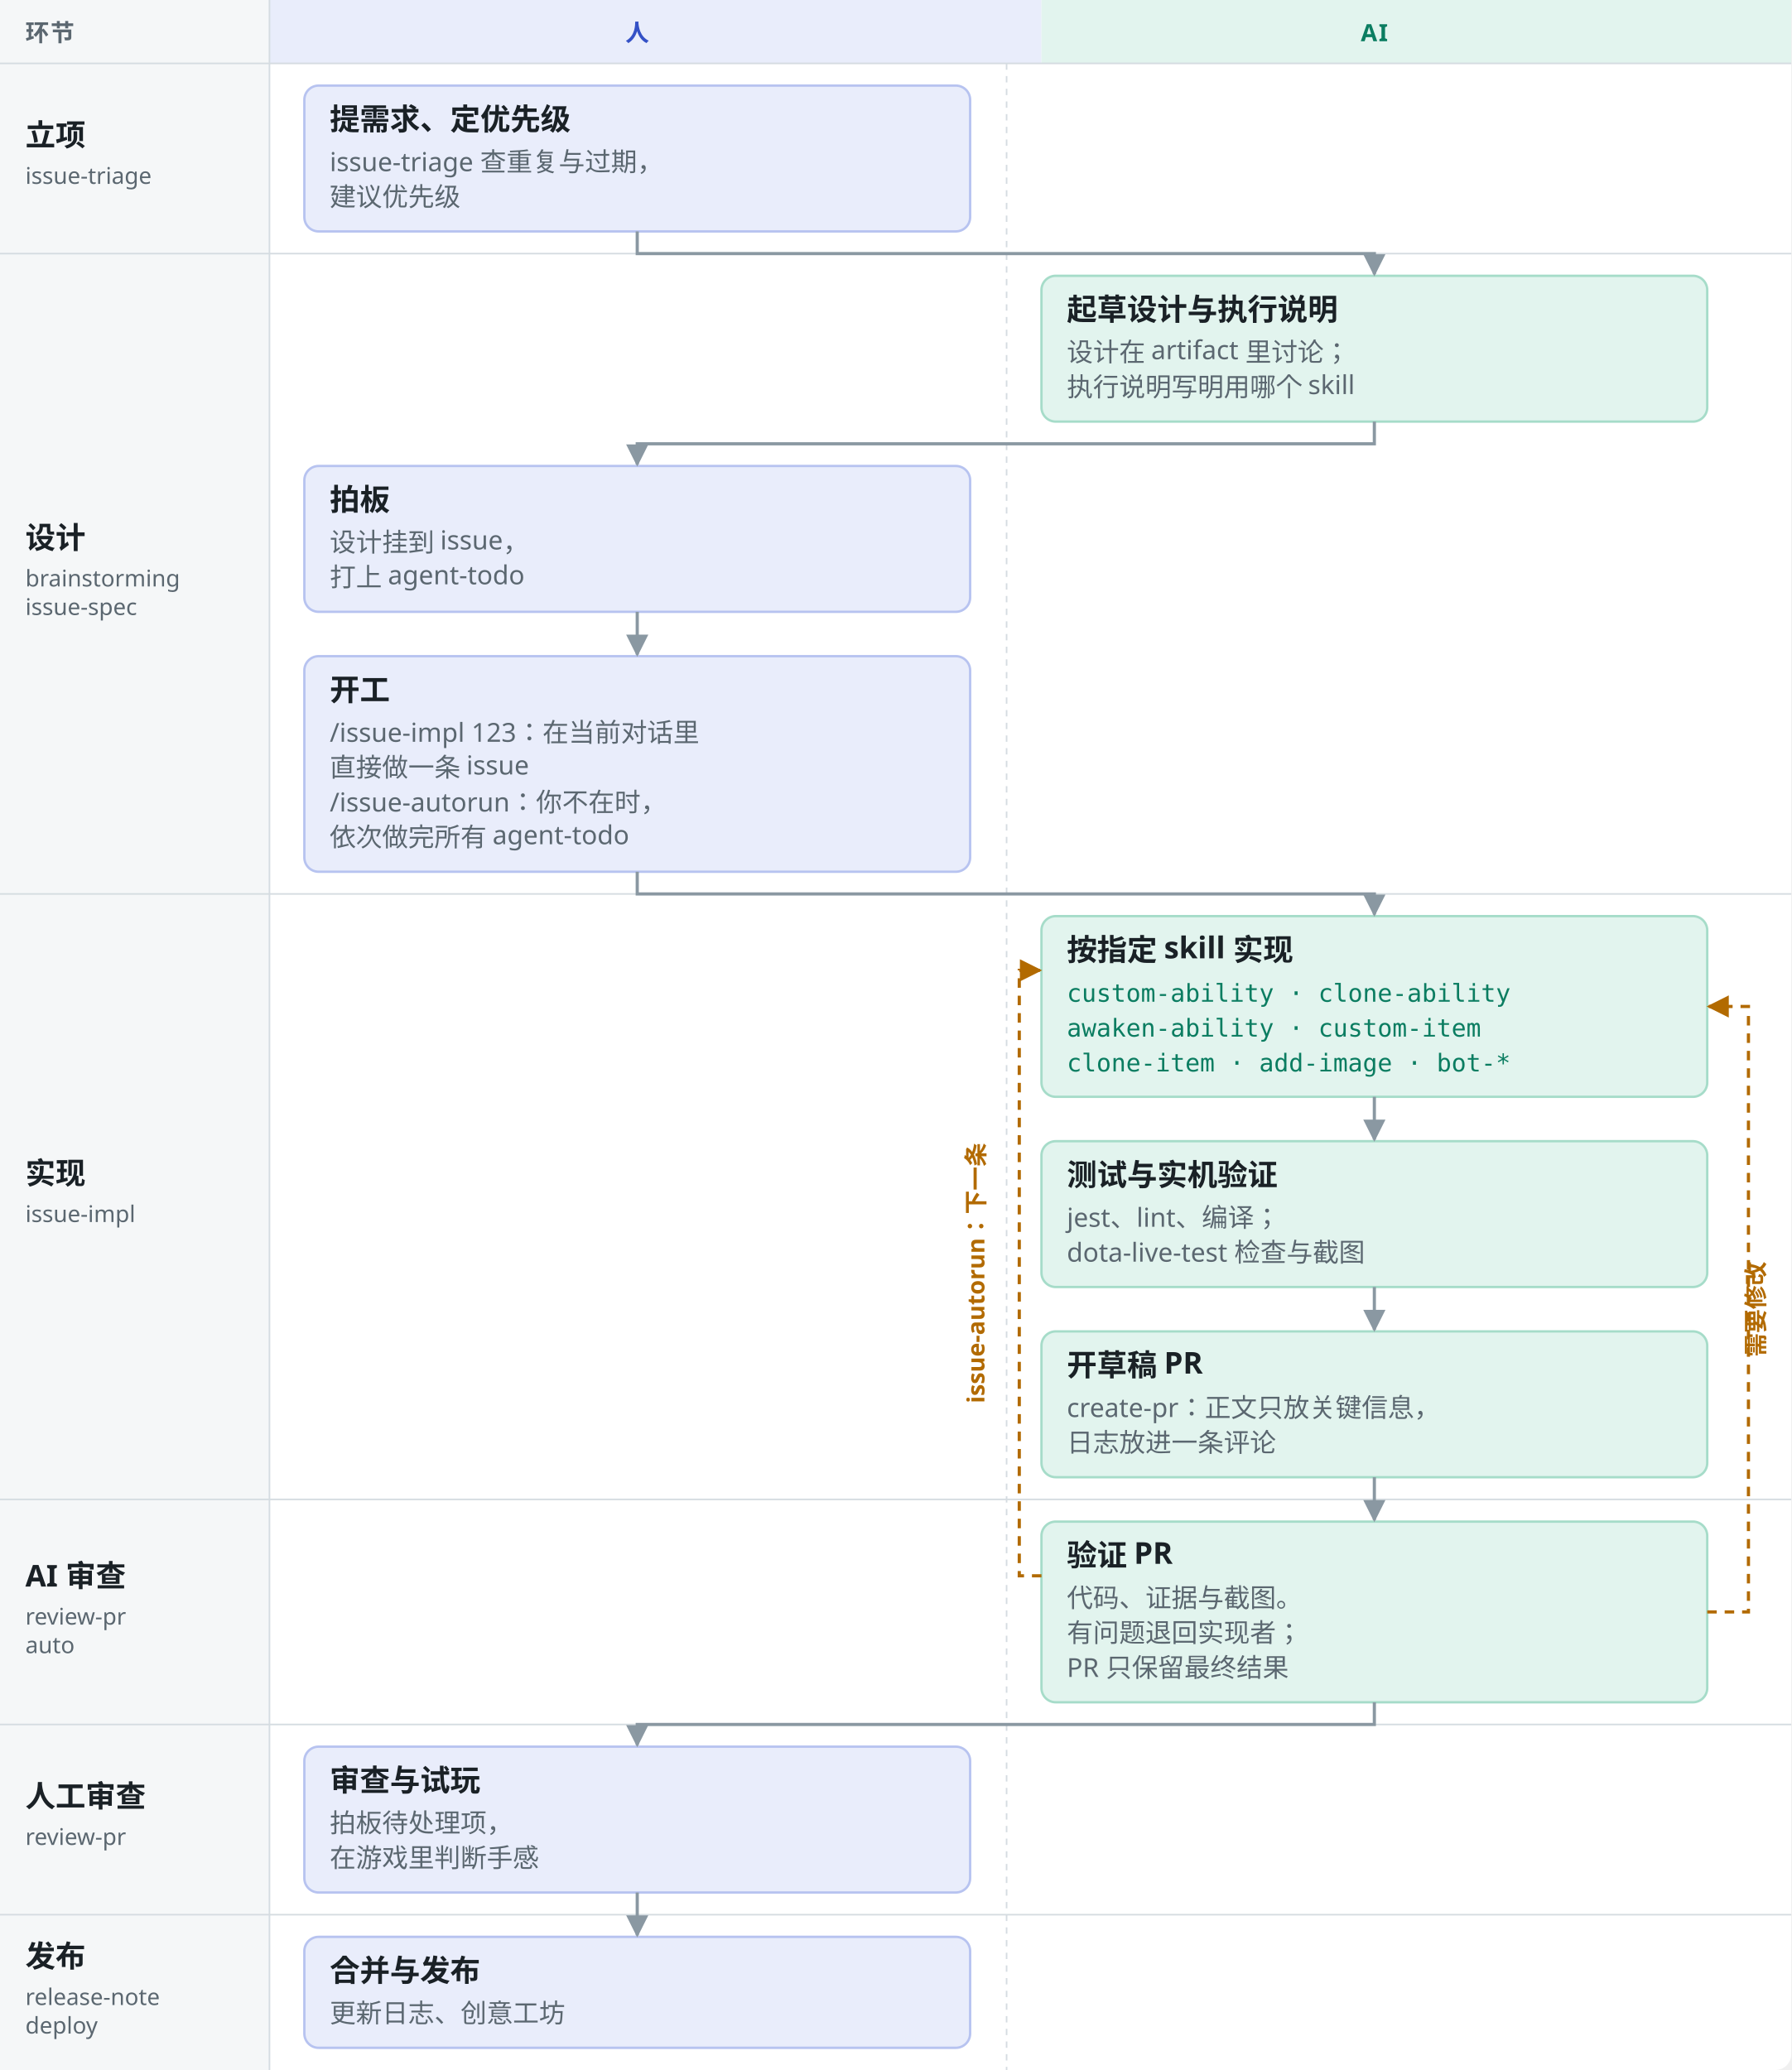
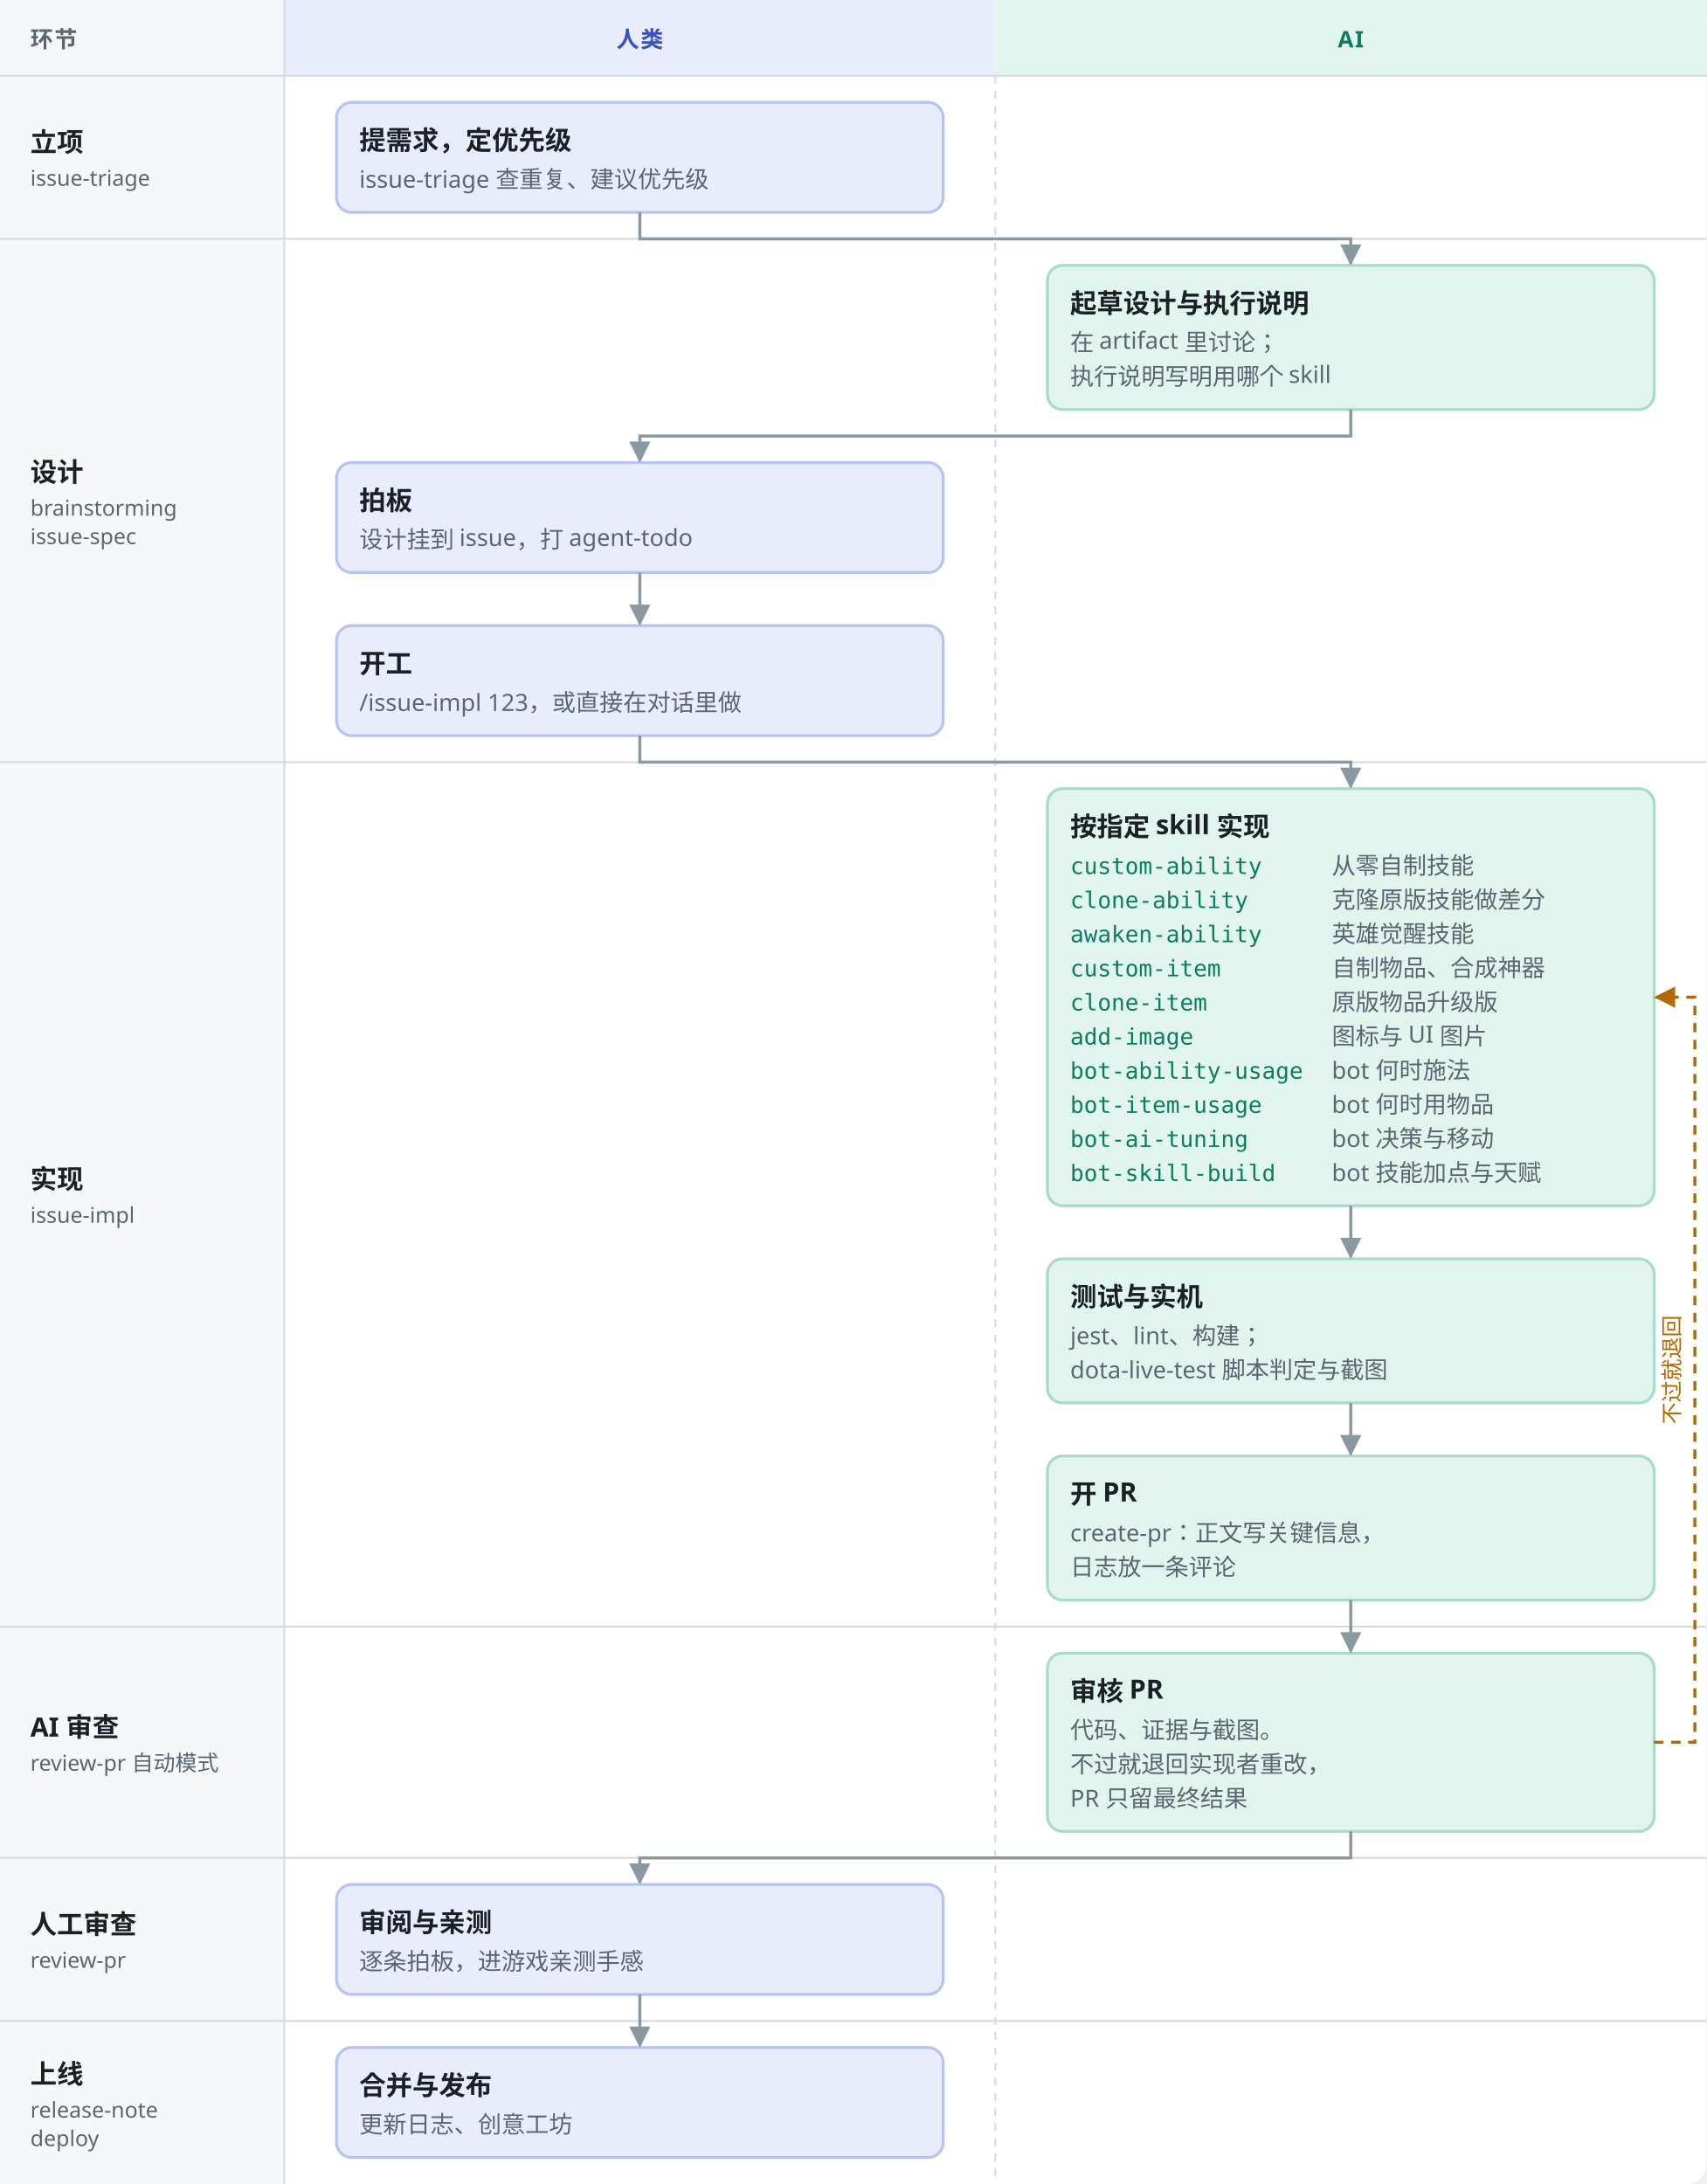
- <svg xmlns="http://www.w3.org/2000/svg" viewBox="0 0 1130 1306" width="1130" height="1306" role="img">
+ <svg xmlns="http://www.w3.org/2000/svg" viewBox="0 0 900 1152" width="900" height="1152" role="img">
  <style>
-   .bg{fill:#ffffff} .stagebg{fill:#f5f7f8}
+   .bg{fill:#ffffff} .stagebg{fill:#f5f7f8} .awaybg{fill:#eceff2}
  .hh{fill:#e9edfb} .ha{fill:#e2f4ee}
  .grid{stroke:#d5dce1;stroke-width:1} .dash{stroke:#d5dce1;stroke-dasharray:4 4}
  .nh{fill:#e9edfb;stroke:#b7c3f0;stroke-width:1.5} .na{fill:#e2f4ee;stroke:#a6dcc9;stroke-width:1.5}
-   .t{font:600 19px 'Segoe UI','PingFang SC','Microsoft YaHei',system-ui,sans-serif;fill:#1a2126}
-   .d{font:16.5px 'Segoe UI','PingFang SC','Microsoft YaHei',system-ui,sans-serif;fill:#5b6770}
-   .code{font:15.5px ui-monospace,'Cascadia Mono',Consolas,monospace;fill:#0b7d61}
-   .st{font:600 19px 'Segoe UI','PingFang SC','Microsoft YaHei',system-ui,sans-serif;fill:#1a2126}
-   .ss{font:14.5px 'Segoe UI','PingFang SC','Microsoft YaHei',system-ui,sans-serif;fill:#5b6770}
-   .hd{font:700 15px 'Segoe UI','PingFang SC','Microsoft YaHei',system-ui,sans-serif;letter-spacing:.06em}
+   .t{font:600 14px 'Segoe UI','PingFang SC','Microsoft YaHei',system-ui,sans-serif;fill:#1a2126}
+   .d{font:12.5px 'Segoe UI','PingFang SC','Microsoft YaHei',system-ui,sans-serif;fill:#5b6770}
+   .code{font:12px ui-monospace,'Cascadia Mono',Consolas,monospace;fill:#0b7d61}
+   .st{font:600 14px 'Segoe UI','PingFang SC','Microsoft YaHei',system-ui,sans-serif;fill:#1a2126}
+   .ss{font:11.5px 'Segoe UI','PingFang SC','Microsoft YaHei',system-ui,sans-serif;fill:#5b6770}
+   .hd{font:700 12px 'Segoe UI','PingFang SC','Microsoft YaHei',system-ui,sans-serif;letter-spacing:.06em}
  .hdS{fill:#5b6770} .hdH{fill:#3451c6} .hdA{fill:#0b7d61}
-   .wire{fill:none;stroke:#8a98a2;stroke-width:2} .ah{fill:#8a98a2}
-   .loop{fill:none;stroke:#b26a00;stroke-width:2;stroke-dasharray:6 5} .lh{fill:#b26a00}
-   .lt{font:600 15px 'Segoe UI','PingFang SC','Microsoft YaHei',system-ui,sans-serif;fill:#b26a00}
+   .aw{font:11px 'Segoe UI','PingFang SC','Microsoft YaHei',system-ui,sans-serif;fill:#5b6770;letter-spacing:.06em}
+   .wire{fill:none;stroke:#8a98a2;stroke-width:1.6} .ah{fill:#8a98a2}
+   .loop{fill:none;stroke:#b26a00;stroke-width:1.6;stroke-dasharray:5 4} .lh{fill:#b26a00}
+   .lt{font:11.5px 'Segoe UI','PingFang SC','Microsoft YaHei',system-ui,sans-serif;fill:#b26a00}
  @media (prefers-color-scheme: dark){
-     .bg{fill:#161d22} .stagebg{fill:#0f1418}
+     .bg{fill:#161d22} .stagebg{fill:#0f1418} .awaybg{fill:#1a2227}
    .hh{fill:#1c2445} .ha{fill:#12302a}
    .grid,.dash{stroke:#2a343b}
    .nh{fill:#1c2445;stroke:#34428a} .na{fill:#12302a;stroke:#1f5a4b}
-     .t,.st{fill:#e2e8ec} .d,.ss,.hdS{fill:#94a2ab}
+     .t,.st{fill:#e2e8ec} .d,.ss,.aw,.hdS{fill:#94a2ab}
    .code{fill:#5fd3ad} .hdH{fill:#9fb2ff} .hdA{fill:#5fd3ad}
    .wire{stroke:#6b7a84} .ah{fill:#6b7a84}
    .loop{stroke:#f0b35a} .lh,.lt{fill:#f0b35a}
  }
</style>
-   <rect class="bg" x="0" y="0" width="1130" height="1306" rx="10" />
-   <rect class="stagebg" x="0" y="0" width="170" height="1306" />
-   <rect class="hh" x="170" y="0" width="487" height="40" />
-   <rect class="ha" x="657" y="0" width="473" height="40" />
-   <text class="hd hdS" x="16" y="26">环节</text>
-   <text class="hd hdH" x="402" y="26" text-anchor="middle">人</text>
-   <text class="hd hdA" x="867" y="26" text-anchor="middle">AI</text>
-   <line class="grid" x1="0" y1="40" x2="1130" y2="40" />
-   <line class="dash" x1="635" y1="40" x2="635" y2="1306" />
-   <line class="grid" x1="170" y1="0" x2="170" y2="1306" />
-   <text class="st" x="16" y="92.0">立项</text>
-   <text class="ss" x="16" y="116.0">issue-triage</text>
-   <line class="grid" x1="0" y1="160" x2="1130" y2="160" />
-   <text class="st" x="16" y="346.0">设计</text>
-   <text class="ss" x="16" y="370.0">brainstorming</text>
-   <text class="ss" x="16" y="388.0">issue-spec</text>
-   <line class="grid" x1="0" y1="564" x2="1130" y2="564" />
-   <text class="st" x="16" y="747.0">实现</text>
-   <text class="ss" x="16" y="771.0">issue-impl</text>
-   <line class="grid" x1="0" y1="946" x2="1130" y2="946" />
-   <text class="st" x="16" y="1001.0">AI 审查</text>
-   <text class="ss" x="16" y="1025.0">review-pr</text>
-   <text class="ss" x="16" y="1043.0">auto</text>
-   <line class="grid" x1="0" y1="1088" x2="1130" y2="1088" />
-   <text class="st" x="16" y="1140.0">人工审查</text>
-   <text class="ss" x="16" y="1164.0">review-pr</text>
-   <line class="grid" x1="0" y1="1208" x2="1130" y2="1208" />
-   <text class="st" x="16" y="1241.0">发布</text>
-   <text class="ss" x="16" y="1265.0">release-note</text>
-   <text class="ss" x="16" y="1283.0">deploy</text>
-   <rect class="nh" x="192" y="54" width="420" height="92" rx="9" />
-   <text class="t" x="208" y="82">提需求、定优先级</text>
-   <text class="d" x="208" y="108">issue-triage 查重复与过期，</text>
-   <text class="d" x="208" y="130">建议优先级</text>
-   <rect class="na" x="657" y="174" width="420" height="92" rx="9" />
-   <text class="t" x="673" y="202">起草设计与执行说明</text>
-   <text class="d" x="673" y="228">设计在 artifact 里讨论；</text>
-   <text class="d" x="673" y="250">执行说明写明用哪个 skill</text>
-   <rect class="nh" x="192" y="294" width="420" height="92" rx="9" />
-   <text class="t" x="208" y="322">拍板</text>
-   <text class="d" x="208" y="348">设计挂到 issue，</text>
-   <text class="d" x="208" y="370">打上 agent-todo</text>
-   <rect class="nh" x="192" y="414" width="420" height="136" rx="9" />
-   <text class="t" x="208" y="442">开工</text>
-   <text class="d" x="208" y="468">/issue-impl 123：在当前对话里</text>
-   <text class="d" x="208" y="490">直接做一条 issue</text>
-   <text class="d" x="208" y="512">/issue-autorun：你不在时，</text>
-   <text class="d" x="208" y="534">依次做完所有 agent-todo</text>
-   <rect class="na" x="657" y="578" width="420" height="114" rx="9" />
-   <text class="t" x="673" y="606">按指定 skill 实现</text>
-   <text class="code" x="673" y="632">custom-ability · clone-ability</text>
-   <text class="code" x="673" y="654">awaken-ability · custom-item</text>
-   <text class="code" x="673" y="676">clone-item · add-image · bot-*</text>
-   <rect class="na" x="657" y="720" width="420" height="92" rx="9" />
-   <text class="t" x="673" y="748">测试与实机验证</text>
-   <text class="d" x="673" y="774">jest、lint、编译；</text>
-   <text class="d" x="673" y="796">dota-live-test 检查与截图</text>
-   <rect class="na" x="657" y="840" width="420" height="92" rx="9" />
-   <text class="t" x="673" y="868">开草稿 PR</text>
-   <text class="d" x="673" y="894">create-pr：正文只放关键信息，</text>
-   <text class="d" x="673" y="916">日志放进一条评论</text>
-   <rect class="na" x="657" y="960" width="420" height="114" rx="9" />
-   <text class="t" x="673" y="988">验证 PR</text>
-   <text class="d" x="673" y="1014">代码、证据与截图。</text>
-   <text class="d" x="673" y="1036">有问题退回实现者；</text>
-   <text class="d" x="673" y="1058">PR 只保留最终结果</text>
-   <rect class="nh" x="192" y="1102" width="420" height="92" rx="9" />
-   <text class="t" x="208" y="1130">审查与试玩</text>
-   <text class="d" x="208" y="1156">拍板待处理项，</text>
-   <text class="d" x="208" y="1178">在游戏里判断手感</text>
-   <rect class="nh" x="192" y="1222" width="420" height="70" rx="9" />
-   <text class="t" x="208" y="1250">合并与发布</text>
-   <text class="d" x="208" y="1276">更新日志、创意工坊</text>
+   <rect class="bg" x="0" y="0" width="900" height="1152" rx="10" />
+   <rect class="stagebg" x="0" y="0" width="150" height="1152" />
+   <rect class="stagebg" x="0" y="0" width="150" height="40" />
+   <rect class="hh" x="150" y="0" width="375" height="40" />
+   <rect class="ha" x="525" y="0" width="375" height="40" />
+   <text class="hd hdS" x="16" y="25">环节</text>
+   <text class="hd hdH" x="337.5" y="25" text-anchor="middle">人类</text>
+   <text class="hd hdA" x="712.5" y="25" text-anchor="middle">AI</text>
+   <line class="grid" x1="0" y1="40" x2="900" y2="40" />
+   <line class="dash" x1="525" y1="40" x2="525" y2="1152" />
+   <line class="grid" x1="150" y1="0" x2="150" y2="1152" />
+   <text class="st" x="16" y="80.0">立项</text>
+   <text class="ss" x="16" y="98.0">issue-triage</text>
+   <line class="grid" x1="0" y1="126" x2="900" y2="126" />
+   <text class="st" x="16" y="254.0">设计</text>
+   <text class="ss" x="16" y="272.0">brainstorming</text>
+   <text class="ss" x="16" y="287.0">issue-spec</text>
+   <line class="grid" x1="0" y1="402" x2="900" y2="402" />
+   <text class="st" x="16" y="627.0">实现</text>
+   <text class="ss" x="16" y="645.0">issue-impl</text>
+   <line class="grid" x1="0" y1="858" x2="900" y2="858" />
+   <text class="st" x="16" y="916.0">AI 审查</text>
+   <text class="ss" x="16" y="934.0">review-pr 自动模式</text>
+   <line class="grid" x1="0" y1="980" x2="900" y2="980" />
+   <text class="st" x="16" y="1020.0">人工审查</text>
+   <text class="ss" x="16" y="1038.0">review-pr</text>
+   <line class="grid" x1="0" y1="1066" x2="900" y2="1066" />
+   <text class="st" x="16" y="1099.0">上线</text>
+   <text class="ss" x="16" y="1117.0">release-note</text>
+   <text class="ss" x="16" y="1132.0">deploy</text>
+   <rect class="nh" x="177.5" y="54" width="320" height="58" rx="8" />
+   <text class="t" x="189.5" y="79">提需求，定优先级</text>
+   <text class="d" x="189.5" y="99">issue-triage 查重复、建议优先级</text>
+   <rect class="na" x="552.5" y="140" width="320" height="76" rx="8" />
+   <text class="t" x="564.5" y="165">起草设计与执行说明</text>
+   <text class="d" x="564.5" y="185">在 artifact 里讨论；</text>
+   <text class="d" x="564.5" y="203">执行说明写明用哪个 skill</text>
+   <rect class="nh" x="177.5" y="244" width="320" height="58" rx="8" />
+   <text class="t" x="189.5" y="269">拍板</text>
+   <text class="d" x="189.5" y="289">设计挂到 issue，打 agent-todo</text>
+   <rect class="nh" x="177.5" y="330" width="320" height="58" rx="8" />
+   <text class="t" x="189.5" y="355">开工</text>
+   <text class="d" x="189.5" y="375">/issue-impl 123，或直接在对话里做</text>
+   <rect class="na" x="552.5" y="416" width="320" height="220" rx="8" />
+   <text class="t" x="564.5" y="441">按指定 skill 实现</text>
+   <text x="564.5" y="461">
+     <tspan class="code">custom-ability</tspan>
+     <tspan class="d" x="702.5">从零自制技能</tspan>
+   </text>
+   <text x="564.5" y="479">
+     <tspan class="code">clone-ability</tspan>
+     <tspan class="d" x="702.5">克隆原版技能做差分</tspan>
+   </text>
+   <text x="564.5" y="497">
+     <tspan class="code">awaken-ability</tspan>
+     <tspan class="d" x="702.5">英雄觉醒技能</tspan>
+   </text>
+   <text x="564.5" y="515">
+     <tspan class="code">custom-item</tspan>
+     <tspan class="d" x="702.5">自制物品、合成神器</tspan>
+   </text>
+   <text x="564.5" y="533">
+     <tspan class="code">clone-item</tspan>
+     <tspan class="d" x="702.5">原版物品升级版</tspan>
+   </text>
+   <text x="564.5" y="551">
+     <tspan class="code">add-image</tspan>
+     <tspan class="d" x="702.5">图标与 UI 图片</tspan>
+   </text>
+   <text x="564.5" y="569">
+     <tspan class="code">bot-ability-usage</tspan>
+     <tspan class="d" x="702.5">bot 何时施法</tspan>
+   </text>
+   <text x="564.5" y="587">
+     <tspan class="code">bot-item-usage</tspan>
+     <tspan class="d" x="702.5">bot 何时用物品</tspan>
+   </text>
+   <text x="564.5" y="605">
+     <tspan class="code">bot-ai-tuning</tspan>
+     <tspan class="d" x="702.5">bot 决策与移动</tspan>
+   </text>
+   <text x="564.5" y="623">
+     <tspan class="code">bot-skill-build</tspan>
+     <tspan class="d" x="702.5">bot 技能加点与天赋</tspan>
+   </text>
+   <rect class="na" x="552.5" y="664" width="320" height="76" rx="8" />
+   <text class="t" x="564.5" y="689">测试与实机</text>
+   <text class="d" x="564.5" y="709">jest、lint、构建；</text>
+   <text class="d" x="564.5" y="727">dota-live-test 脚本判定与截图</text>
+   <rect class="na" x="552.5" y="768" width="320" height="76" rx="8" />
+   <text class="t" x="564.5" y="793">开 PR</text>
+   <text class="d" x="564.5" y="813">create-pr：正文写关键信息，</text>
+   <text class="d" x="564.5" y="831">日志放一条评论</text>
+   <rect class="na" x="552.5" y="872" width="320" height="94" rx="8" />
+   <text class="t" x="564.5" y="897">审核 PR</text>
+   <text class="d" x="564.5" y="917">代码、证据与截图。</text>
+   <text class="d" x="564.5" y="935">不过就退回实现者重改，</text>
+   <text class="d" x="564.5" y="953">PR 只留最终结果</text>
+   <rect class="nh" x="177.5" y="994" width="320" height="58" rx="8" />
+   <text class="t" x="189.5" y="1019">审阅与亲测</text>
+   <text class="d" x="189.5" y="1039">逐条拍板，进游戏亲测手感</text>
+   <rect class="nh" x="177.5" y="1080" width="320" height="58" rx="8" />
+   <text class="t" x="189.5" y="1105">合并与发布</text>
+   <text class="d" x="189.5" y="1125">更新日志、创意工坊</text>
  <defs>
    <marker id="ar" viewBox="0 0 10 10" refX="9" refY="5" markerWidth="7" markerHeight="7" orient="auto-start-reverse">
      <path class="ah" d="M0 0L10 5L0 10z" />
    </marker>
    <marker id="lp" viewBox="0 0 10 10" refX="9" refY="5" markerWidth="7" markerHeight="7" orient="auto-start-reverse">
      <path class="lh" d="M0 0L10 5L0 10z" />
    </marker>
  </defs>
-   <path class="wire" d="M402 146 V160.0 H867 V173" marker-end="url(#ar)" />
-   <path class="wire" d="M867 266 V280.0 H402 V293" marker-end="url(#ar)" />
-   <path class="wire" d="M402 386 V413" marker-end="url(#ar)" />
-   <path class="wire" d="M402 550 V564.0 H867 V577" marker-end="url(#ar)" />
-   <path class="wire" d="M867 692 V719" marker-end="url(#ar)" />
-   <path class="wire" d="M867 812 V839" marker-end="url(#ar)" />
-   <path class="wire" d="M867 932 V959" marker-end="url(#ar)" />
-   <path class="wire" d="M867 1074 V1088.0 H402 V1101" marker-end="url(#ar)" />
-   <path class="wire" d="M402 1194 V1221" marker-end="url(#ar)" />
-   <path class="loop" d="M1077 1017.0 H1103 V635.0 H1078" marker-end="url(#lp)" />
-   <text class="lt" x="1113" y="826.0" text-anchor="middle" transform="rotate(-90 1113 826.0)">需要修改</text>
-   <path class="loop" d="M657 994.2 H643 V612.2 H656" marker-end="url(#lp)" />
-   <text class="lt" x="621" y="803.2" text-anchor="middle" transform="rotate(-90 621 803.2)">issue-autorun：下一条</text>
+   <path class="wire" d="M337.5 112 V126.0 H712.5 V139" marker-end="url(#ar)" />
+   <path class="wire" d="M712.5 216 V230.0 H337.5 V243" marker-end="url(#ar)" />
+   <path class="wire" d="M337.5 302 V329" marker-end="url(#ar)" />
+   <path class="wire" d="M337.5 388 V402.0 H712.5 V415" marker-end="url(#ar)" />
+   <path class="wire" d="M712.5 636 V663" marker-end="url(#ar)" />
+   <path class="wire" d="M712.5 740 V767" marker-end="url(#ar)" />
+   <path class="wire" d="M712.5 844 V871" marker-end="url(#ar)" />
+   <path class="wire" d="M712.5 966 V980.0 H337.5 V993" marker-end="url(#ar)" />
+   <path class="wire" d="M337.5 1052 V1079" marker-end="url(#ar)" />
+   <path class="loop" d="M872.5 919.0 H894 V526.0 H873.5" marker-end="url(#lp)" />
+   <text class="lt" x="886" y="722.5" text-anchor="middle" transform="rotate(-90 886 722.5)">不过就退回</text>
</svg>
